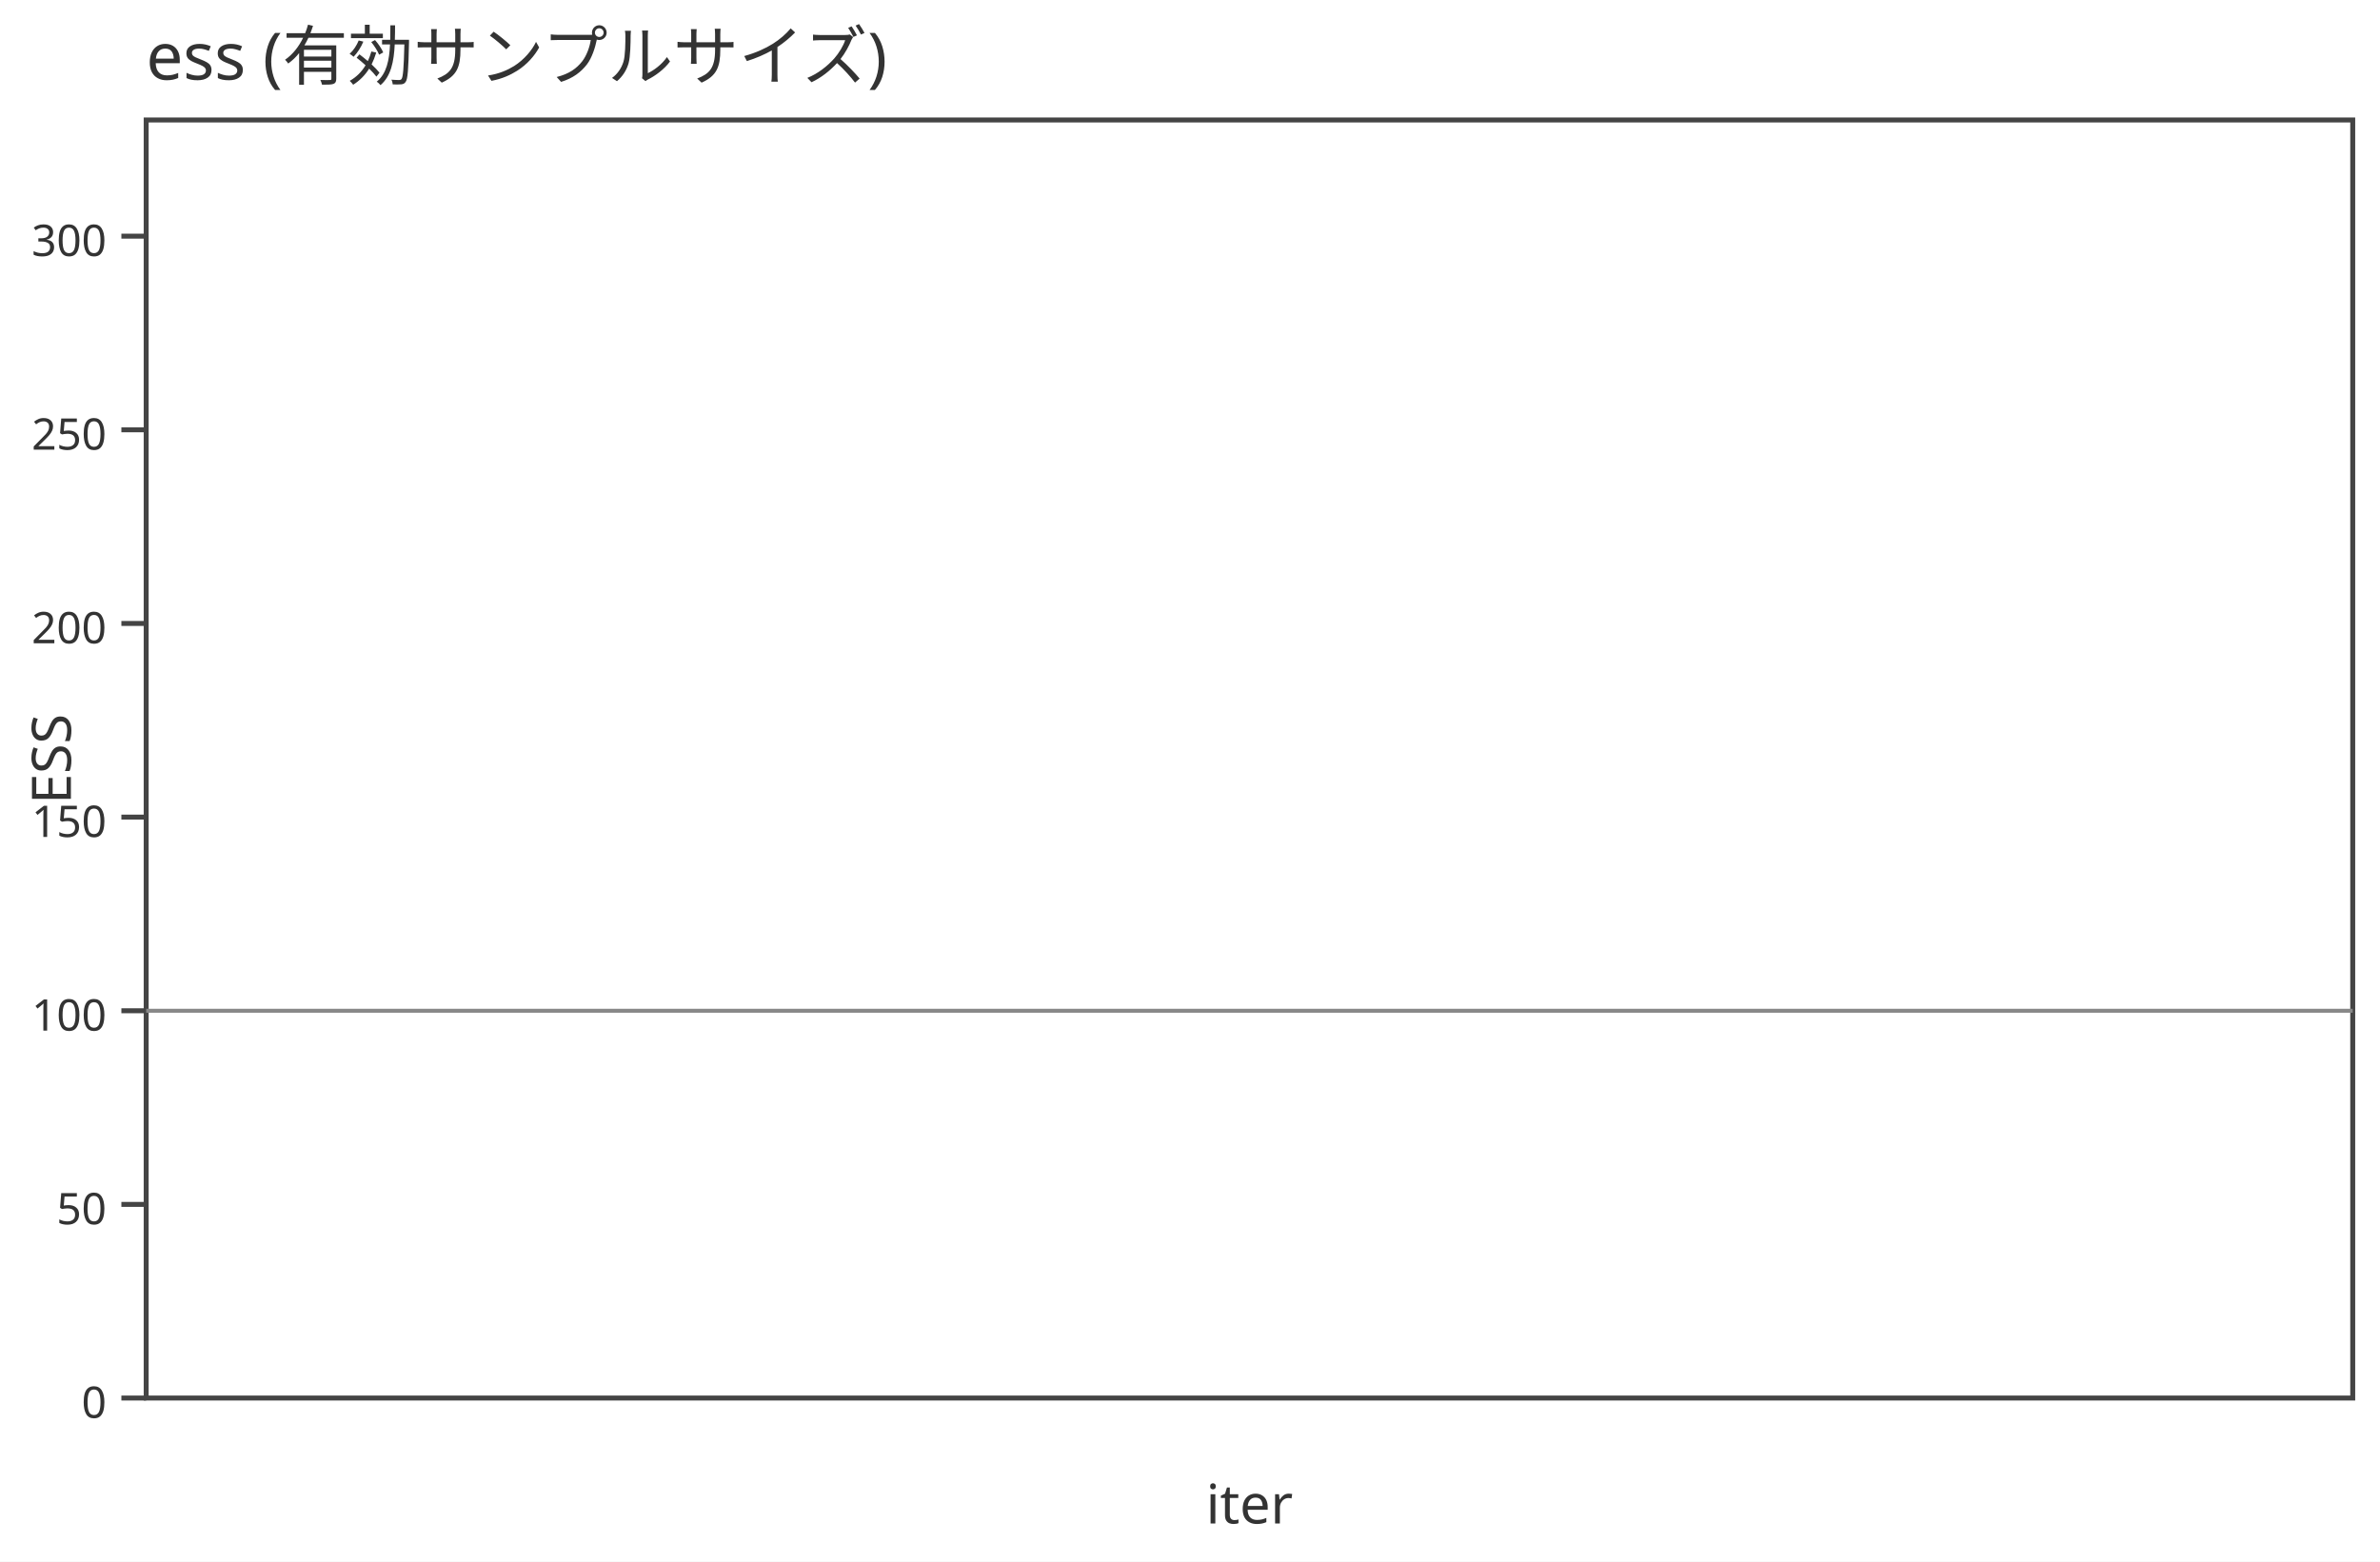
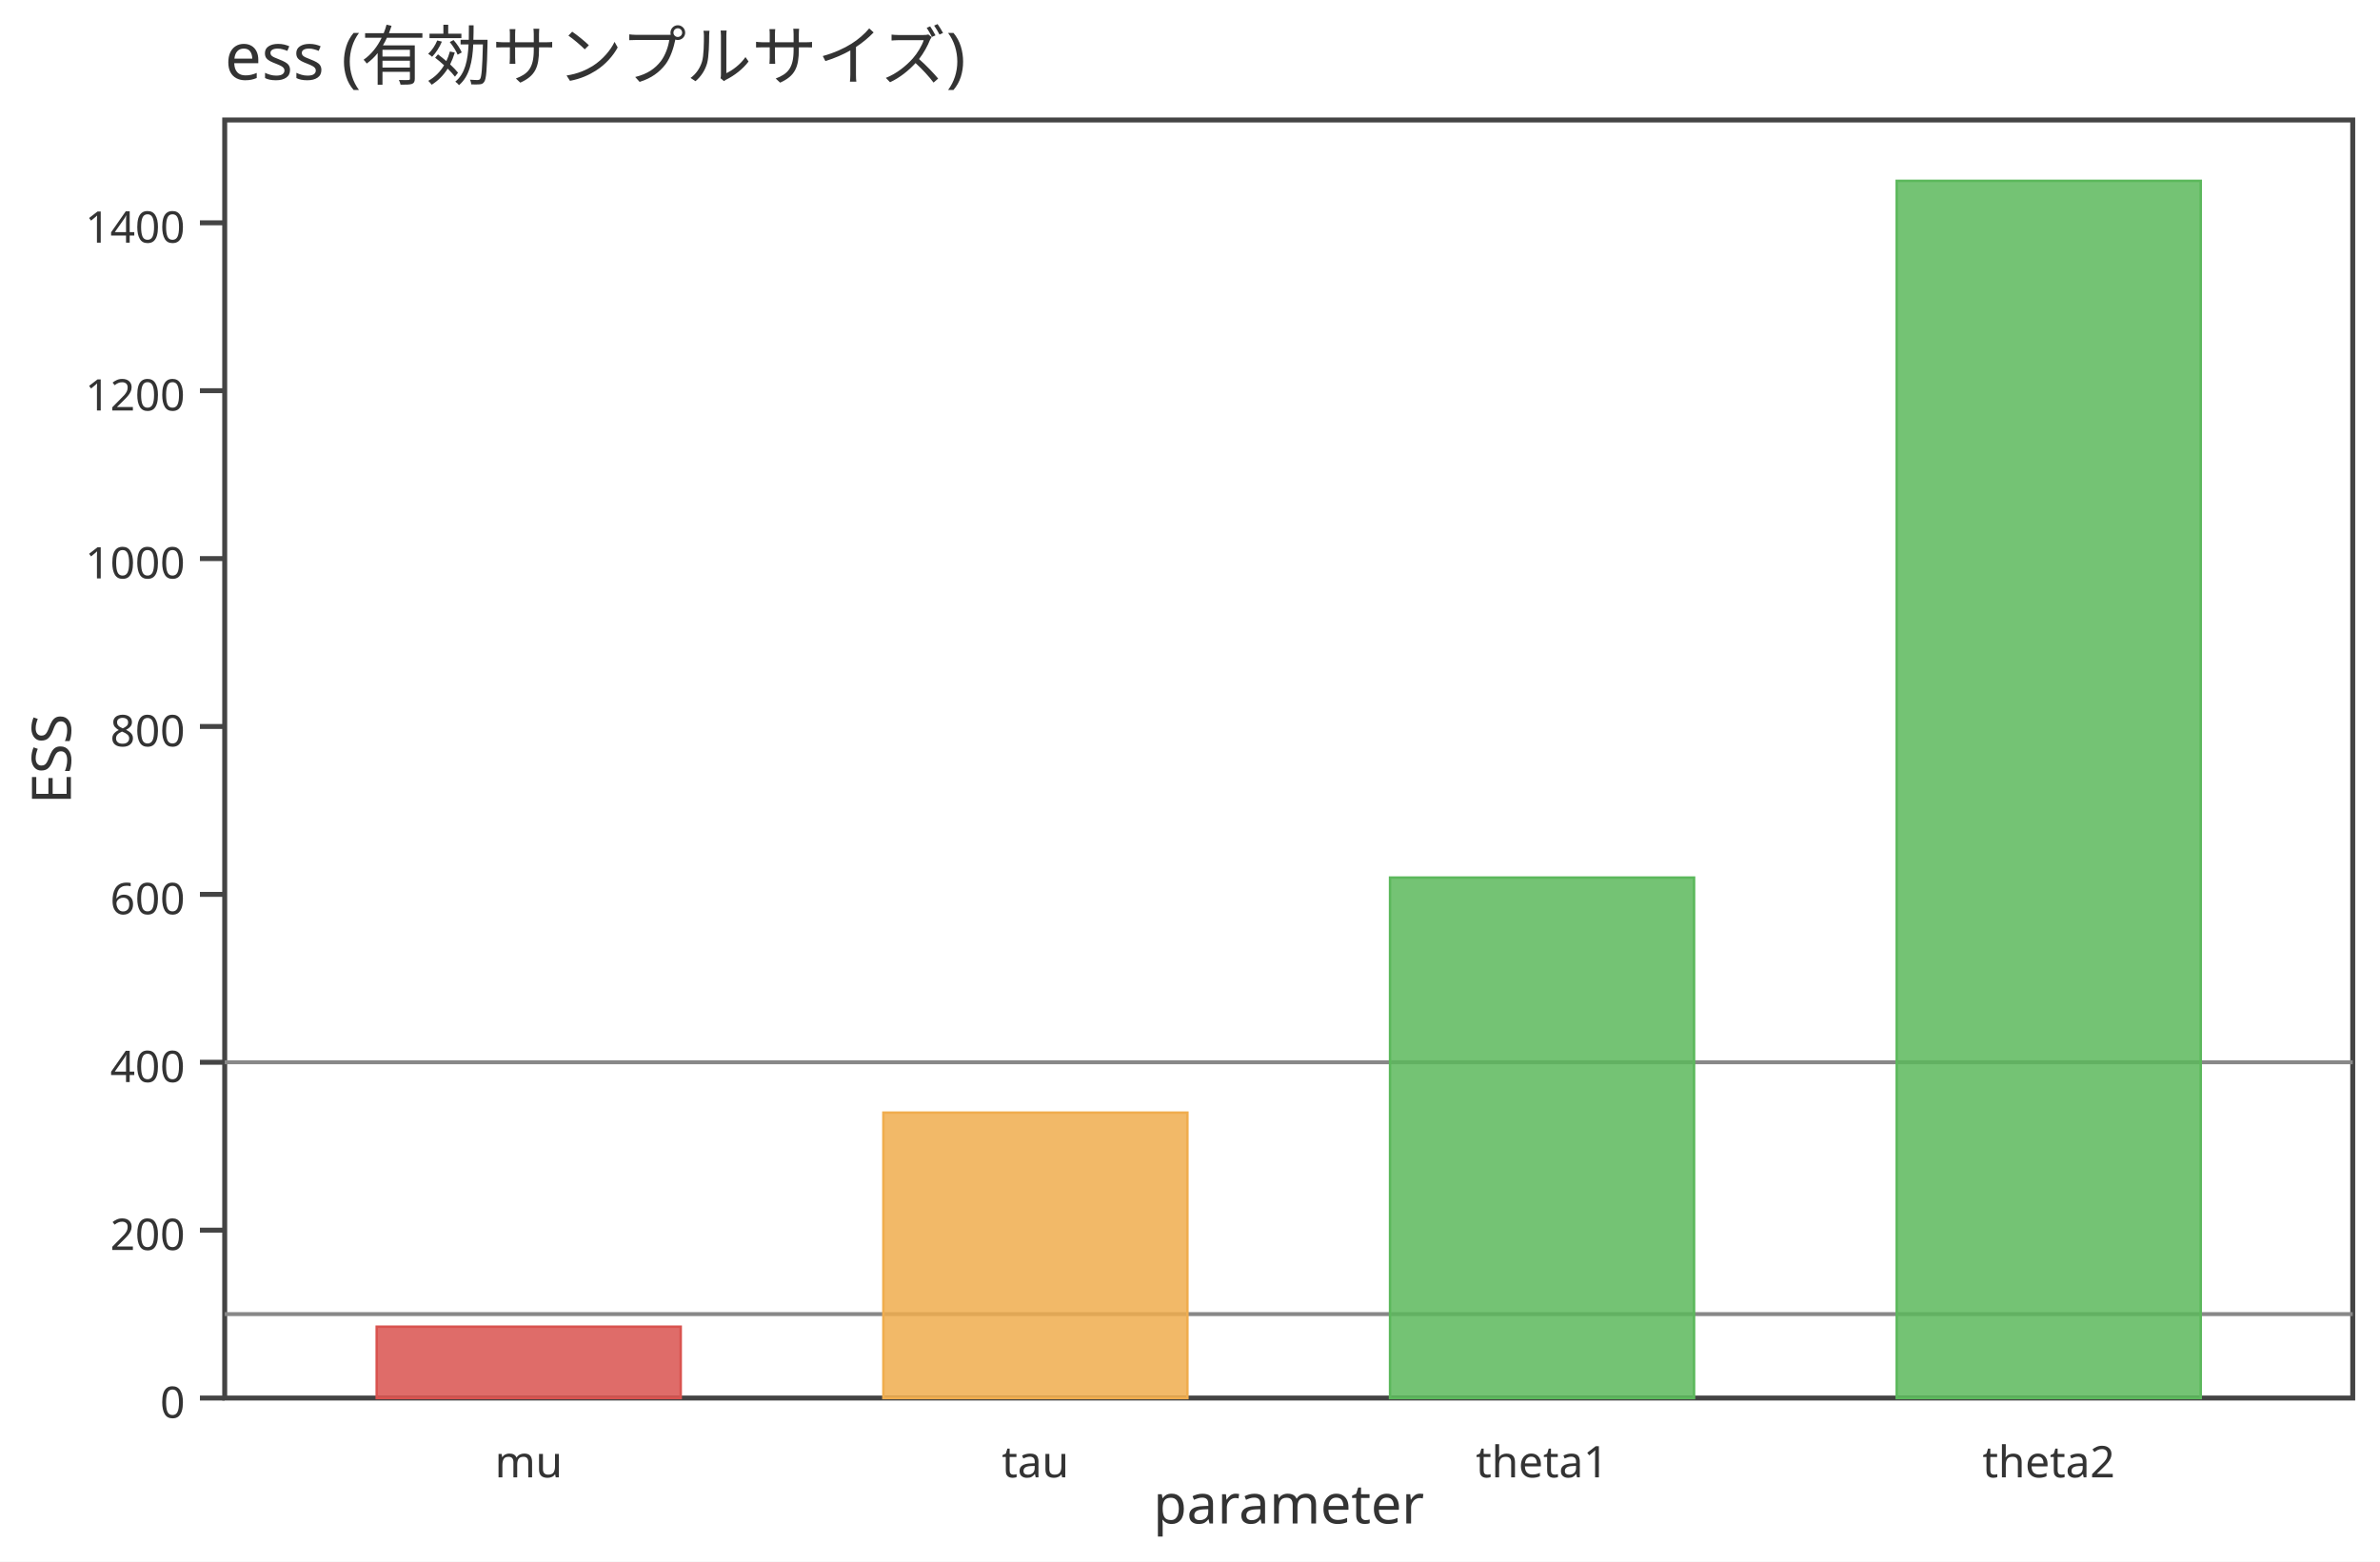
<svg xmlns="http://www.w3.org/2000/svg" width="640" height="420" viewBox="0 0 640 420">
  <rect x="0.0" y="0.0" width="640.0" height="420.0" fill="#ffffff" fill-opacity="1.0" stroke="none" />
-   <text x="39.307" y="21.413" fill="#333333" font-size="17.6" font-family="sans-serif" text-anchor="start">ess (有効サンプルサイズ)</text>
-   <text x="335.987" y="409.733" fill="#333333" font-size="14.667" font-family="sans-serif" text-anchor="middle">iter</text>
+   <text x="60.427" y="21.413" fill="#333333" font-size="17.6" font-family="sans-serif" text-anchor="start">ess (有効サンプルサイズ)</text>
+   <text x="346.547" y="409.733" fill="#333333" font-size="14.667" font-family="sans-serif" text-anchor="middle">parameter</text>
  <text x="19.067" y="204.133" fill="#333333" font-size="14.667" font-family="sans-serif" text-anchor="middle" transform="rotate(-90.0 19.06667 204.1333)">ESS</text>
-   <rect x="39.307" y="32.267" width="593.36" height="343.733" fill="#ffffff" fill-opacity="0.0" stroke="#444444" stroke-width="1.333" />
-   <line x1="39.307" y1="376.0" x2="32.64" y2="376.0" stroke="#444444" stroke-width="1.333" />
-   <text x="28.64" y="381.333" fill="#333333" font-size="11.733" font-family="sans-serif" text-anchor="end">0</text>
-   <line x1="39.307" y1="323.919" x2="32.64" y2="323.919" stroke="#444444" stroke-width="1.333" />
-   <text x="28.64" y="329.253" fill="#333333" font-size="11.733" font-family="sans-serif" text-anchor="end">50</text>
-   <line x1="39.307" y1="271.838" x2="32.64" y2="271.838" stroke="#444444" stroke-width="1.333" />
-   <text x="28.64" y="277.172" fill="#333333" font-size="11.733" font-family="sans-serif" text-anchor="end">100</text>
-   <line x1="39.307" y1="219.758" x2="32.64" y2="219.758" stroke="#444444" stroke-width="1.333" />
-   <text x="28.64" y="225.091" fill="#333333" font-size="11.733" font-family="sans-serif" text-anchor="end">150</text>
-   <line x1="39.307" y1="167.677" x2="32.64" y2="167.677" stroke="#444444" stroke-width="1.333" />
-   <text x="28.64" y="173.01" fill="#333333" font-size="11.733" font-family="sans-serif" text-anchor="end">200</text>
-   <line x1="39.307" y1="115.596" x2="32.64" y2="115.596" stroke="#444444" stroke-width="1.333" />
-   <text x="28.64" y="120.929" fill="#333333" font-size="11.733" font-family="sans-serif" text-anchor="end">250</text>
-   <line x1="39.307" y1="63.515" x2="32.64" y2="63.515" stroke="#444444" stroke-width="1.333" />
-   <text x="28.64" y="68.848" fill="#333333" font-size="11.733" font-family="sans-serif" text-anchor="end">300</text>
-   <line x1="39.307" y1="271.838" x2="632.667" y2="271.838" stroke="#888888" stroke-width="1.067" />
+   <rect x="60.427" y="32.267" width="572.24" height="343.733" fill="#ffffff" fill-opacity="0.0" stroke="#444444" stroke-width="1.333" />
+   <line x1="60.427" y1="376.0" x2="53.76" y2="376.0" stroke="#444444" stroke-width="1.333" />
+   <text x="49.76" y="381.333" fill="#333333" font-size="11.733" font-family="sans-serif" text-anchor="end">0</text>
+   <line x1="60.427" y1="330.846" x2="53.76" y2="330.846" stroke="#444444" stroke-width="1.333" />
+   <text x="49.76" y="336.18" fill="#333333" font-size="11.733" font-family="sans-serif" text-anchor="end">200</text>
+   <line x1="60.427" y1="285.692" x2="53.76" y2="285.692" stroke="#444444" stroke-width="1.333" />
+   <text x="49.76" y="291.026" fill="#333333" font-size="11.733" font-family="sans-serif" text-anchor="end">400</text>
+   <line x1="60.427" y1="240.539" x2="53.76" y2="240.539" stroke="#444444" stroke-width="1.333" />
+   <text x="49.76" y="245.872" fill="#333333" font-size="11.733" font-family="sans-serif" text-anchor="end">600</text>
+   <line x1="60.427" y1="195.385" x2="53.76" y2="195.385" stroke="#444444" stroke-width="1.333" />
+   <text x="49.76" y="200.718" fill="#333333" font-size="11.733" font-family="sans-serif" text-anchor="end">800</text>
+   <line x1="60.427" y1="150.231" x2="53.76" y2="150.231" stroke="#444444" stroke-width="1.333" />
+   <text x="49.76" y="155.564" fill="#333333" font-size="11.733" font-family="sans-serif" text-anchor="end">1000</text>
+   <line x1="60.427" y1="105.077" x2="53.76" y2="105.077" stroke="#444444" stroke-width="1.333" />
+   <text x="49.76" y="110.411" fill="#333333" font-size="11.733" font-family="sans-serif" text-anchor="end">1200</text>
+   <line x1="60.427" y1="59.923" x2="53.76" y2="59.923" stroke="#444444" stroke-width="1.333" />
+   <text x="49.76" y="65.257" fill="#333333" font-size="11.733" font-family="sans-serif" text-anchor="end">1400</text>
+   <line x1="60.427" y1="353.423" x2="632.667" y2="353.423" stroke="#888888" stroke-width="1.067" />
+   <line x1="60.427" y1="285.692" x2="632.667" y2="285.692" stroke="#888888" stroke-width="1.067" />
+   <rect x="101.301" y="356.81" width="81.749" height="19.19" fill="#d9534f" fill-opacity="0.85" stroke="#d9534f" stroke-width="0.667" />
+   <text x="142.175" y="397.333" fill="#333333" font-size="11.733" font-family="sans-serif" text-anchor="middle">mu</text>
+   <rect x="237.549" y="299.239" width="81.749" height="76.761" fill="#f0ad4e" fill-opacity="0.85" stroke="#f0ad4e" stroke-width="0.667" />
+   <text x="278.423" y="397.333" fill="#333333" font-size="11.733" font-family="sans-serif" text-anchor="middle">tau</text>
+   <rect x="373.796" y="236.023" width="81.749" height="139.977" fill="#5cb85c" fill-opacity="0.85" stroke="#5cb85c" stroke-width="0.667" />
+   <text x="414.67" y="397.333" fill="#333333" font-size="11.733" font-family="sans-serif" text-anchor="middle">theta1</text>
+   <rect x="510.044" y="48.635" width="81.749" height="327.365" fill="#5cb85c" fill-opacity="0.85" stroke="#5cb85c" stroke-width="0.667" />
+   <text x="550.918" y="397.333" fill="#333333" font-size="11.733" font-family="sans-serif" text-anchor="middle">theta2</text>
</svg>
